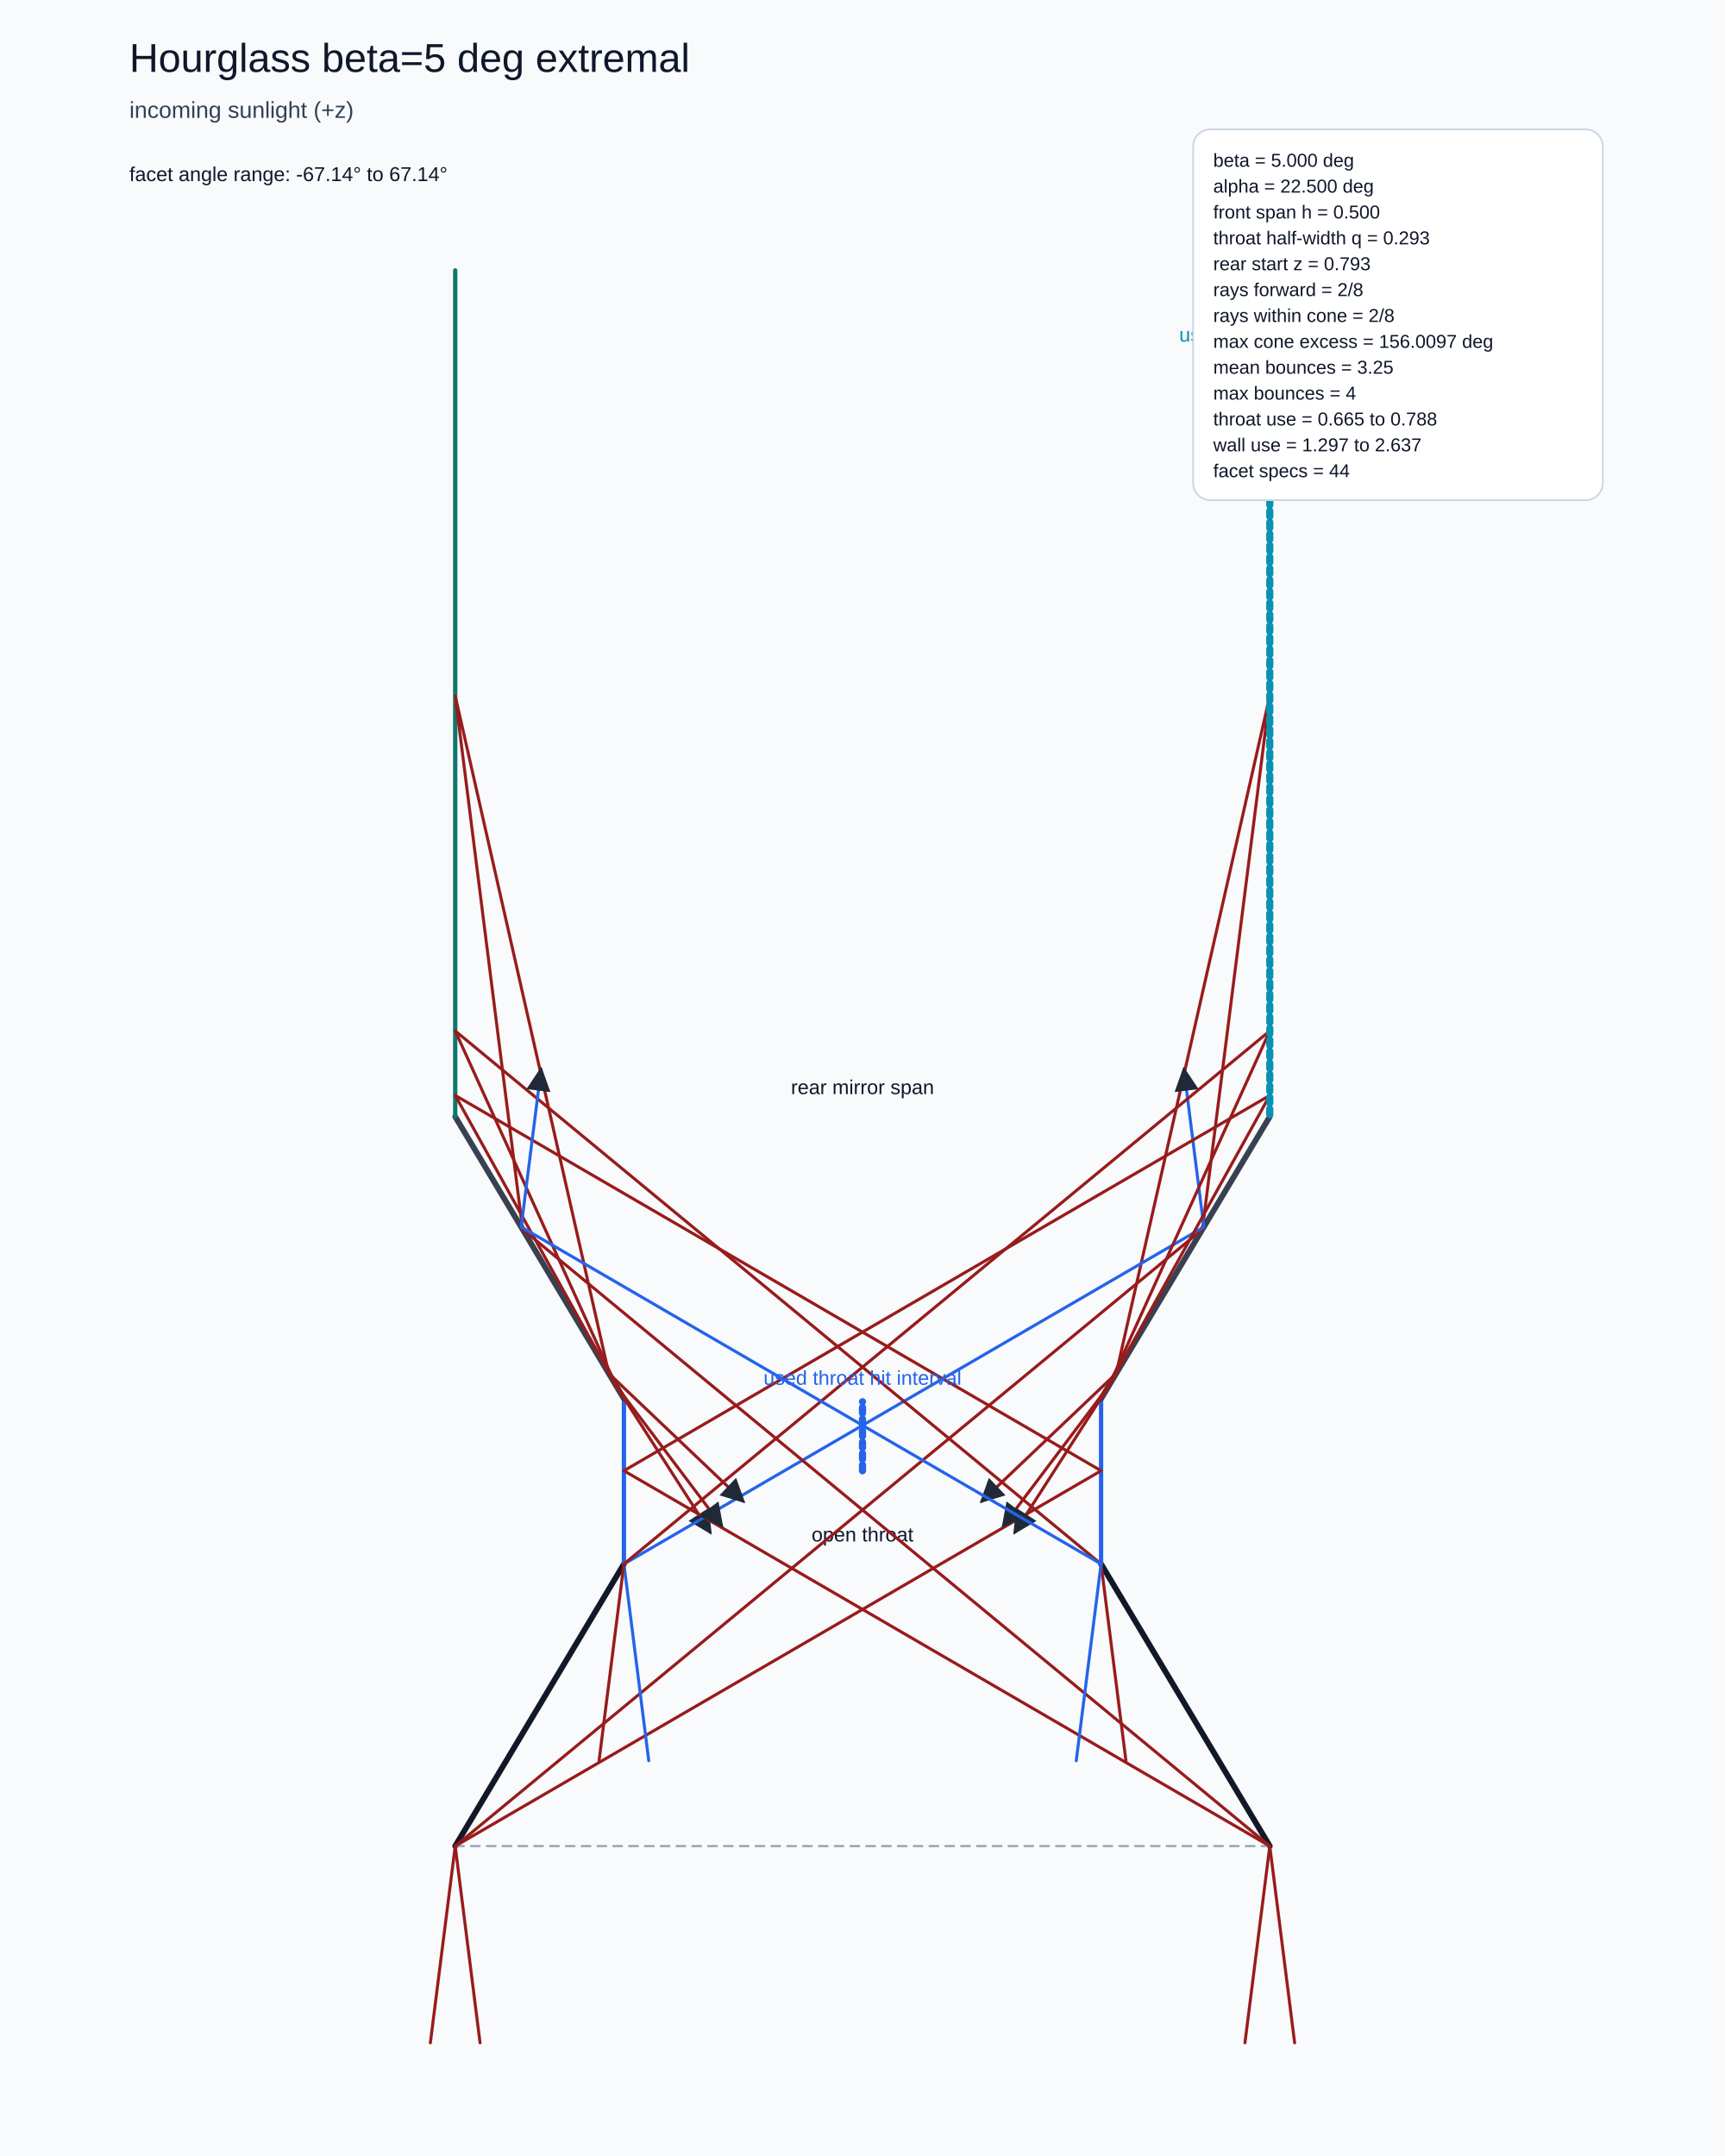
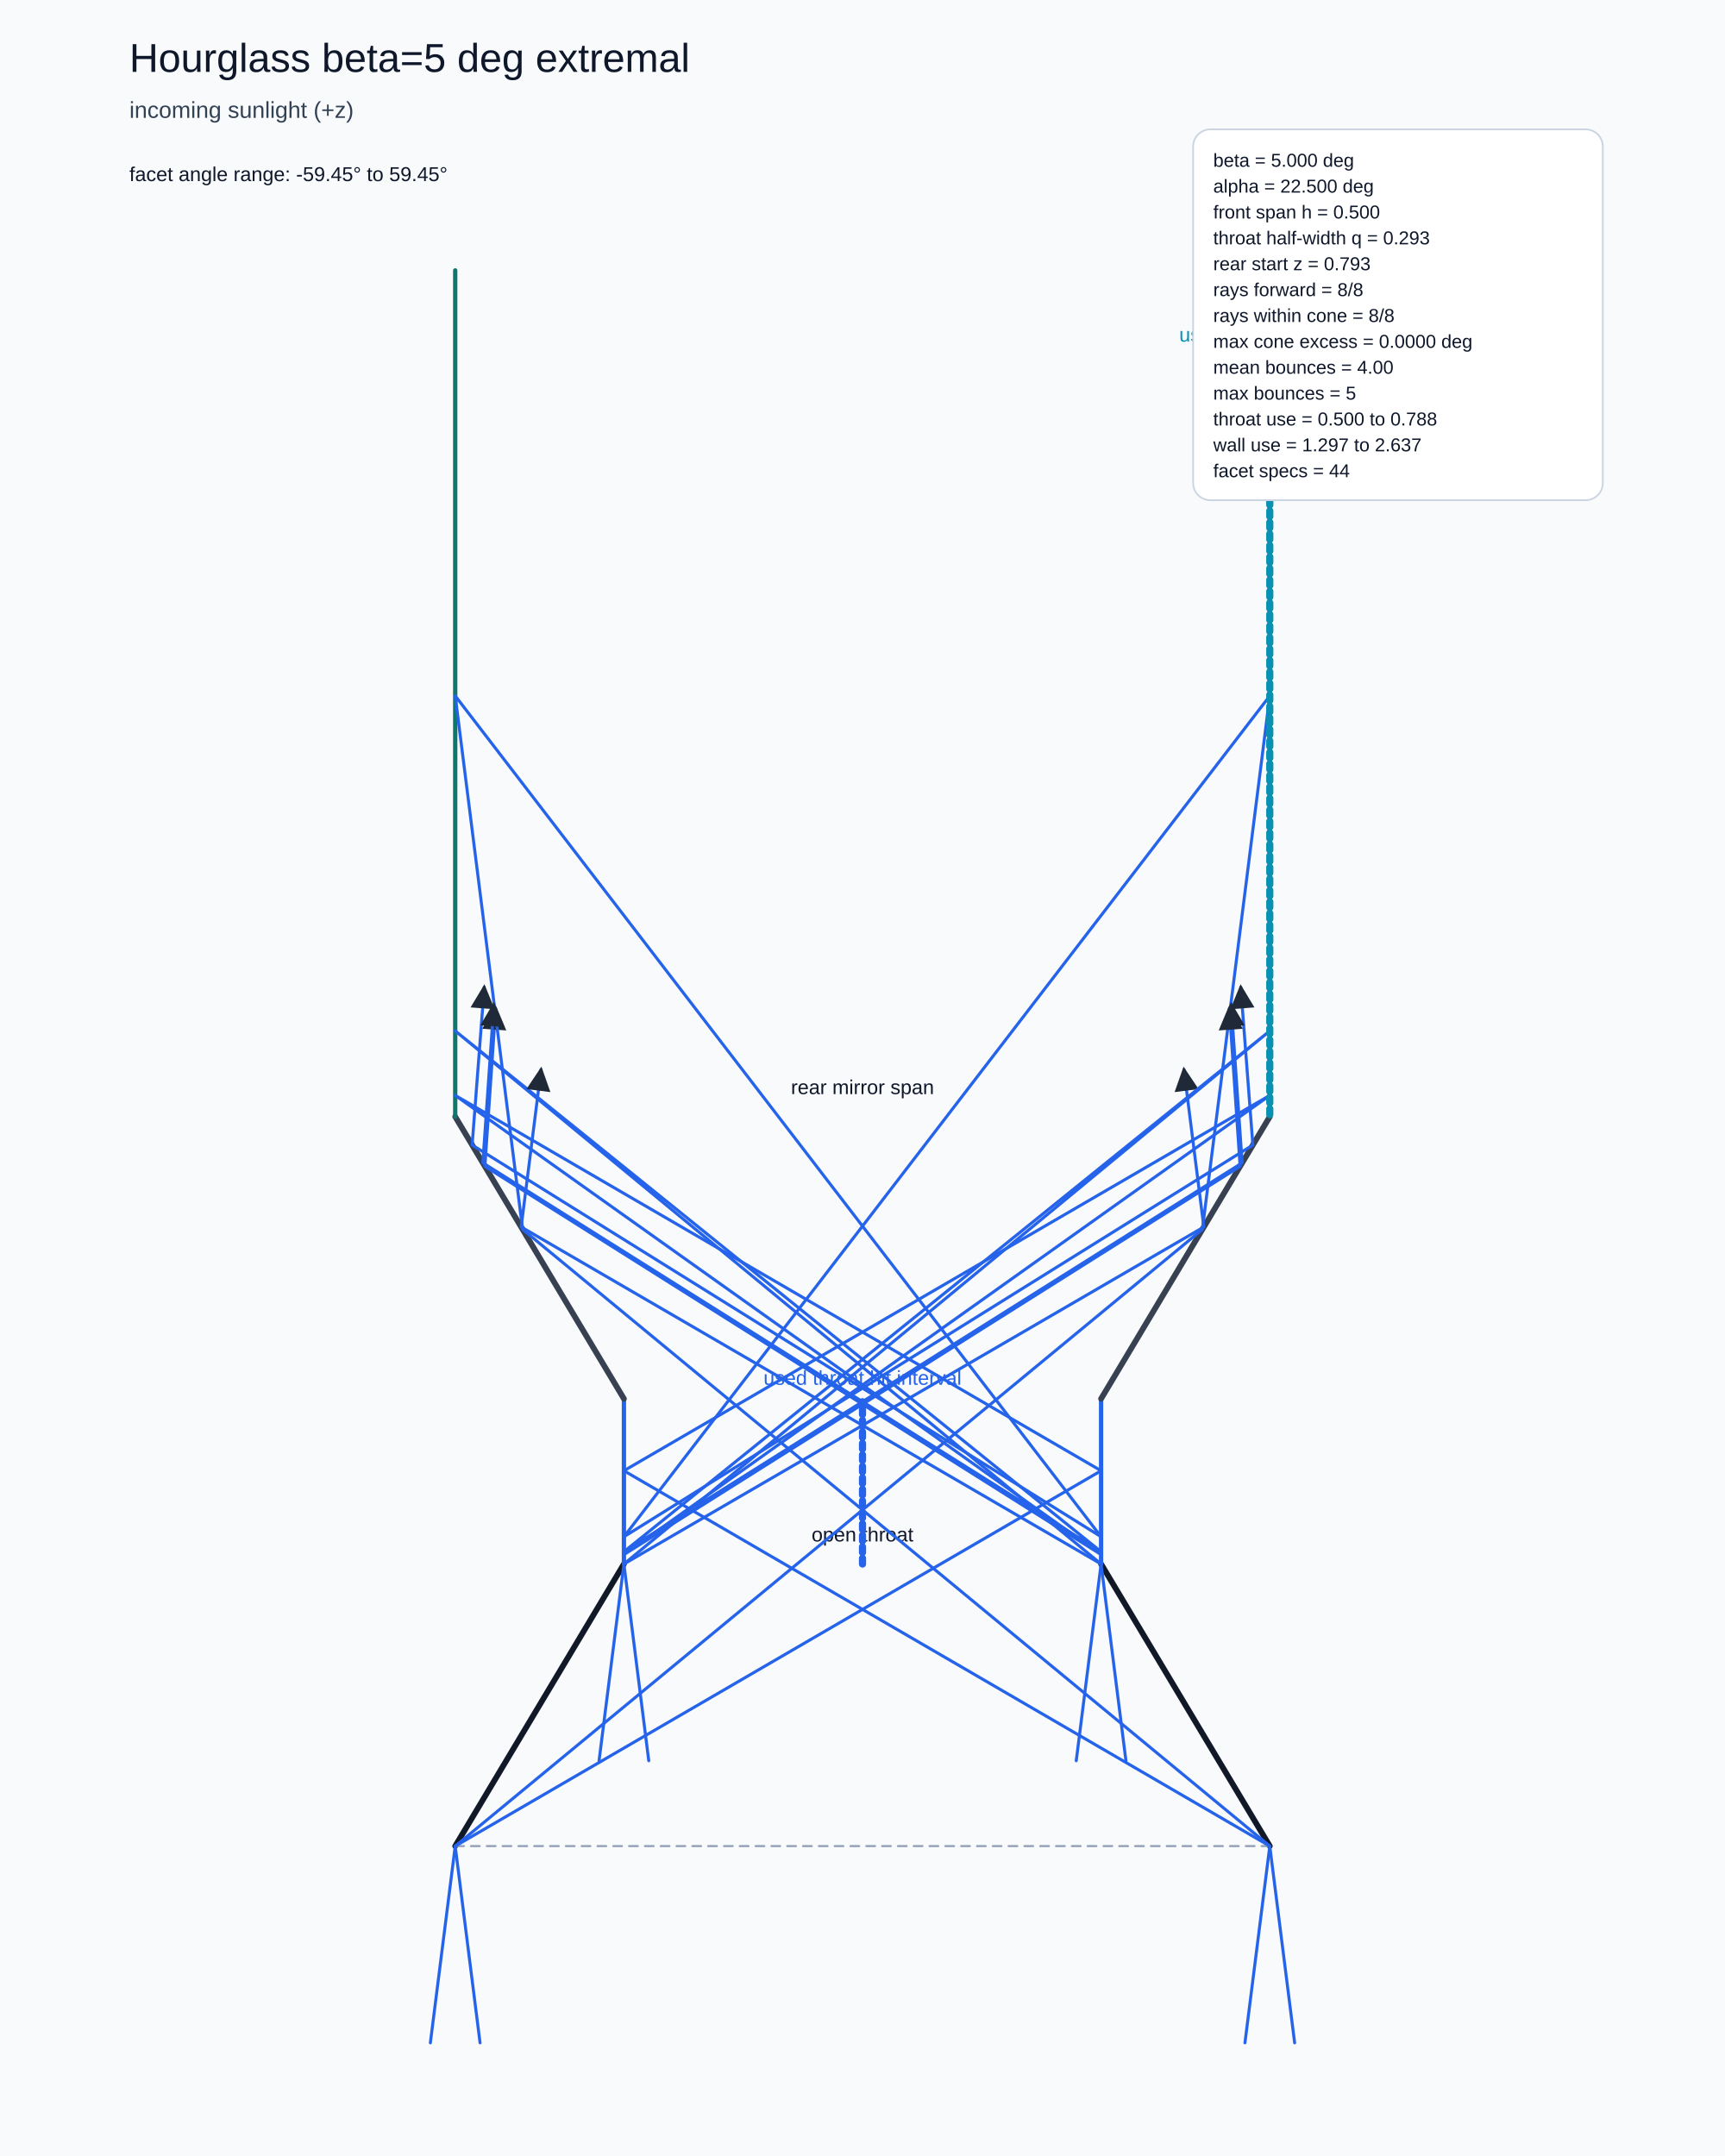
<svg xmlns="http://www.w3.org/2000/svg" width="1200" height="1500" viewBox="0 0 1200 1500">
  <defs>
    <marker id="arrow" markerWidth="8" markerHeight="8" refX="7" refY="4" orient="auto" markerUnits="strokeWidth">
      <path d="M 0 0 L 8 4 L 0 8 z" fill="#1f2937" />
    </marker>
  </defs>
  <rect x="0" y="0" width="1200" height="1500" fill="#f8fafc" />
  <text x="90" y="50" font-family="Arial, Helvetica, sans-serif" font-size="28" fill="#0f172a">Hourglass beta=5 deg extremal</text>
  <line x1="316.67" y1="1284.39" x2="434.03" y2="1088.13" stroke="#111827" stroke-width="4.0" stroke-linecap="round" />
  <line x1="883.33" y1="1284.39" x2="765.97" y2="1088.13" stroke="#111827" stroke-width="4.0" stroke-linecap="round" />
  <line x1="434.03" y1="1088.13" x2="434.03" y2="973.17" stroke="#2563eb" stroke-width="3.0" stroke-linecap="round" />
  <line x1="765.97" y1="1088.13" x2="765.97" y2="973.17" stroke="#2563eb" stroke-width="3.0" stroke-linecap="round" />
  <line x1="434.03" y1="973.17" x2="316.67" y2="776.91" stroke="#374151" stroke-width="4.0" stroke-linecap="round" />
  <line x1="765.97" y1="973.17" x2="883.33" y2="776.91" stroke="#374151" stroke-width="4.0" stroke-linecap="round" />
  <line x1="316.67" y1="776.91" x2="316.67" y2="188.13" stroke="#0f766e" stroke-width="3.0" stroke-linecap="round" />
  <line x1="883.33" y1="776.91" x2="883.33" y2="188.13" stroke="#0f766e" stroke-width="3.0" stroke-linecap="round" />
  <line x1="316.67" y1="1284.39" x2="883.33" y2="1284.39" stroke="#94a3b8" stroke-width="1.5" stroke-linecap="round" stroke-dasharray="6 5" />
  <text x="90" y="82" font-family="Arial, Helvetica, sans-serif" font-size="16" fill="#334155">incoming sunlight (+z)</text>
  <text x="600.00" y="1072.43" font-family="Arial, Helvetica, sans-serif" font-size="14" text-anchor="middle" fill="#0f172a">open throat</text>
  <text x="600.00" y="761.21" font-family="Arial, Helvetica, sans-serif" font-size="14" text-anchor="middle" fill="#0f172a">rear mirror span</text>
-   <polyline points="333.95,1421.25 316.67,1284.39 765.97,1023.24 316.67,762.10 429.48,965.57 493.99,1065.98" fill="none" stroke="#991b1b" stroke-width="2.1" stroke-linecap="round" stroke-linejoin="round" marker-end="url(#arrow)" />
-   <polyline points="299.38,1421.25 316.67,1284.39 836.45,855.31 883.33,484.12 776.50,955.56 683.06,1044.39" fill="none" stroke="#991b1b" stroke-width="2.1" stroke-linecap="round" stroke-linejoin="round" marker-end="url(#arrow)" />
+   <polyline points="333.95,1421.25 316.67,1284.39 765.97,1023.24 316.67,762.10 765.97,1081.58 337.32,811.45 344.80,701.66" fill="none" stroke="#2563eb" stroke-width="2.1" stroke-linecap="round" stroke-linejoin="round" marker-end="url(#arrow)" />
+   <polyline points="299.38,1421.25 316.67,1284.39 836.45,855.31 883.33,484.12 434.03,1069.17 871.55,796.62 863.15,686.87" fill="none" stroke="#2563eb" stroke-width="2.1" stroke-linecap="round" stroke-linejoin="round" marker-end="url(#arrow)" />
  <polyline points="451.31,1224.99 434.03,1088.13 837.44,853.66 823.61,744.17" fill="none" stroke="#2563eb" stroke-width="2.1" stroke-linecap="round" stroke-linejoin="round" marker-end="url(#arrow)" />
-   <polyline points="416.74,1224.99 434.03,1088.13 883.33,717.23 771.48,963.95 698.05,1061.38" fill="none" stroke="#991b1b" stroke-width="2.1" stroke-linecap="round" stroke-linejoin="round" marker-end="url(#arrow)" />
-   <polyline points="900.62,1421.25 883.33,1284.39 363.55,855.31 316.67,484.12 423.50,955.56 516.94,1044.39" fill="none" stroke="#991b1b" stroke-width="2.1" stroke-linecap="round" stroke-linejoin="round" marker-end="url(#arrow)" />
-   <polyline points="866.05,1421.25 883.33,1284.39 434.03,1023.24 883.33,762.10 770.52,965.57 706.01,1065.98" fill="none" stroke="#991b1b" stroke-width="2.1" stroke-linecap="round" stroke-linejoin="round" marker-end="url(#arrow)" />
-   <polyline points="783.26,1224.99 765.97,1088.13 316.67,717.23 428.52,963.95 501.95,1061.38" fill="none" stroke="#991b1b" stroke-width="2.1" stroke-linecap="round" stroke-linejoin="round" marker-end="url(#arrow)" />
+   <polyline points="416.74,1224.99 434.03,1088.13 883.33,717.23 434.03,1079.58 864.11,809.05 856.48,699.27" fill="none" stroke="#2563eb" stroke-width="2.1" stroke-linecap="round" stroke-linejoin="round" marker-end="url(#arrow)" />
+   <polyline points="900.62,1421.25 883.33,1284.39 363.55,855.31 316.67,484.12 765.97,1069.17 328.45,796.62 336.85,686.87" fill="none" stroke="#2563eb" stroke-width="2.1" stroke-linecap="round" stroke-linejoin="round" marker-end="url(#arrow)" />
+   <polyline points="866.05,1421.25 883.33,1284.39 434.03,1023.24 883.33,762.10 434.03,1081.58 862.68,811.45 855.20,701.66" fill="none" stroke="#2563eb" stroke-width="2.1" stroke-linecap="round" stroke-linejoin="round" marker-end="url(#arrow)" />
+   <polyline points="783.26,1224.99 765.97,1088.13 316.67,717.23 765.97,1079.58 335.89,809.05 343.52,699.27" fill="none" stroke="#2563eb" stroke-width="2.1" stroke-linecap="round" stroke-linejoin="round" marker-end="url(#arrow)" />
  <polyline points="748.69,1224.99 765.97,1088.13 362.56,853.66 376.39,744.17" fill="none" stroke="#2563eb" stroke-width="2.1" stroke-linecap="round" stroke-linejoin="round" marker-end="url(#arrow)" />
-   <line x1="600.00" y1="1023.24" x2="600.00" y2="975.23" stroke="#2563eb" stroke-width="5.0" stroke-linecap="round" stroke-dasharray="4 4" />
+   <line x1="600.00" y1="1088.13" x2="600.00" y2="975.23" stroke="#2563eb" stroke-width="5.0" stroke-linecap="round" stroke-dasharray="4 4" />
  <text x="600.00" y="963.45" font-family="Arial, Helvetica, sans-serif" font-size="14" text-anchor="middle" fill="#2563eb">used throat hit interval</text>
  <line x1="883.33" y1="775.38" x2="883.33" y2="249.44" stroke="#0891b2" stroke-width="5.0" stroke-linecap="round" stroke-dasharray="4 4" />
  <text x="883.33" y="237.67" font-family="Arial, Helvetica, sans-serif" font-size="14" text-anchor="middle" fill="#0891b2">used wall hit interval</text>
-   <text x="90" y="126" font-family="Arial, Helvetica, sans-serif" font-size="14" fill="#0f172a">facet angle range: -67.14° to 67.14°</text>
+   <text x="90" y="126" font-family="Arial, Helvetica, sans-serif" font-size="14" fill="#0f172a">facet angle range: -59.45° to 59.45°</text>
  <rect x="830" y="90" width="285" height="258" rx="12" fill="#ffffff" stroke="#cbd5e1" stroke-width="1.2" />
  <text x="844" y="116" font-family="Arial, Helvetica, sans-serif" font-size="13" fill="#0f172a">beta = 5.000 deg</text>
  <text x="844" y="134" font-family="Arial, Helvetica, sans-serif" font-size="13" fill="#0f172a">alpha = 22.500 deg</text>
  <text x="844" y="152" font-family="Arial, Helvetica, sans-serif" font-size="13" fill="#0f172a">front span h = 0.500</text>
  <text x="844" y="170" font-family="Arial, Helvetica, sans-serif" font-size="13" fill="#0f172a">throat half-width q = 0.293</text>
  <text x="844" y="188" font-family="Arial, Helvetica, sans-serif" font-size="13" fill="#0f172a">rear start z = 0.793</text>
-   <text x="844" y="206" font-family="Arial, Helvetica, sans-serif" font-size="13" fill="#0f172a">rays forward = 2/8</text>
-   <text x="844" y="224" font-family="Arial, Helvetica, sans-serif" font-size="13" fill="#0f172a">rays within cone = 2/8</text>
-   <text x="844" y="242" font-family="Arial, Helvetica, sans-serif" font-size="13" fill="#0f172a">max cone excess = 156.0097 deg</text>
-   <text x="844" y="260" font-family="Arial, Helvetica, sans-serif" font-size="13" fill="#0f172a">mean bounces = 3.25</text>
-   <text x="844" y="278" font-family="Arial, Helvetica, sans-serif" font-size="13" fill="#0f172a">max bounces = 4</text>
-   <text x="844" y="296" font-family="Arial, Helvetica, sans-serif" font-size="13" fill="#0f172a">throat use = 0.665 to 0.788</text>
+   <text x="844" y="206" font-family="Arial, Helvetica, sans-serif" font-size="13" fill="#0f172a">rays forward = 8/8</text>
+   <text x="844" y="224" font-family="Arial, Helvetica, sans-serif" font-size="13" fill="#0f172a">rays within cone = 8/8</text>
+   <text x="844" y="242" font-family="Arial, Helvetica, sans-serif" font-size="13" fill="#0f172a">max cone excess = 0.0000 deg</text>
+   <text x="844" y="260" font-family="Arial, Helvetica, sans-serif" font-size="13" fill="#0f172a">mean bounces = 4.00</text>
+   <text x="844" y="278" font-family="Arial, Helvetica, sans-serif" font-size="13" fill="#0f172a">max bounces = 5</text>
+   <text x="844" y="296" font-family="Arial, Helvetica, sans-serif" font-size="13" fill="#0f172a">throat use = 0.500 to 0.788</text>
  <text x="844" y="314" font-family="Arial, Helvetica, sans-serif" font-size="13" fill="#0f172a">wall use = 1.297 to 2.637</text>
  <text x="844" y="332" font-family="Arial, Helvetica, sans-serif" font-size="13" fill="#0f172a">facet specs = 44</text>
</svg>
